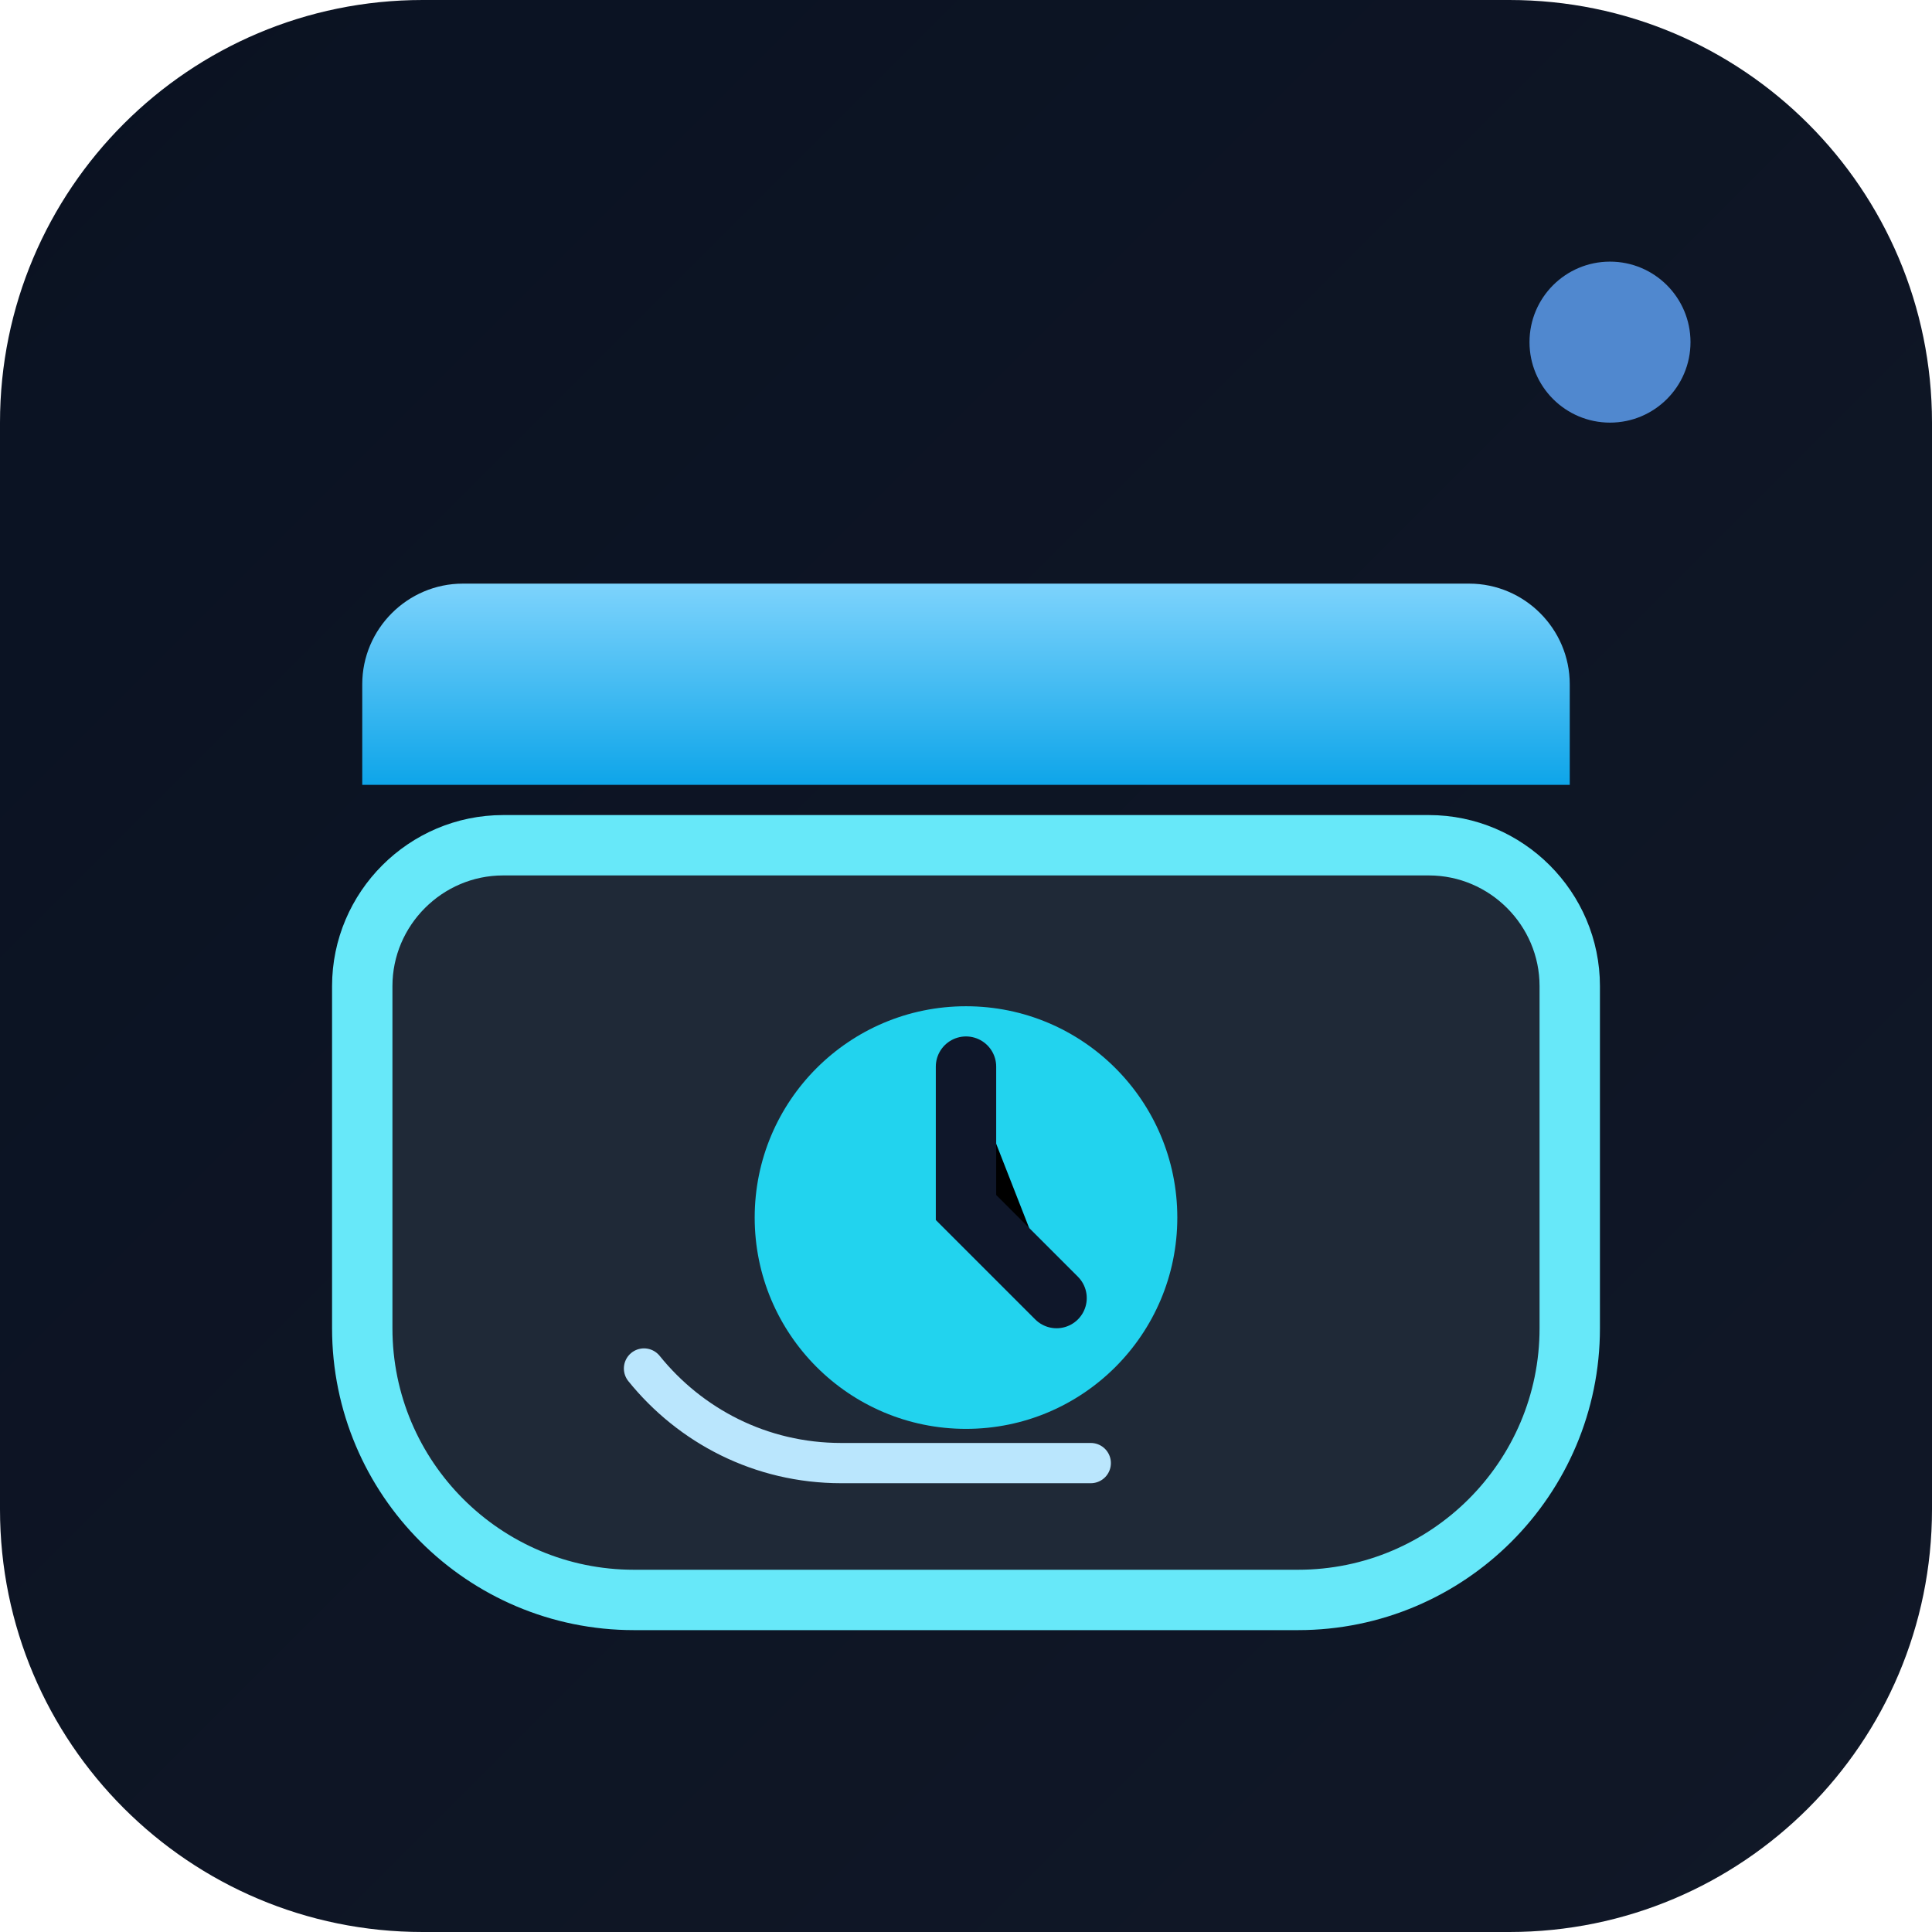
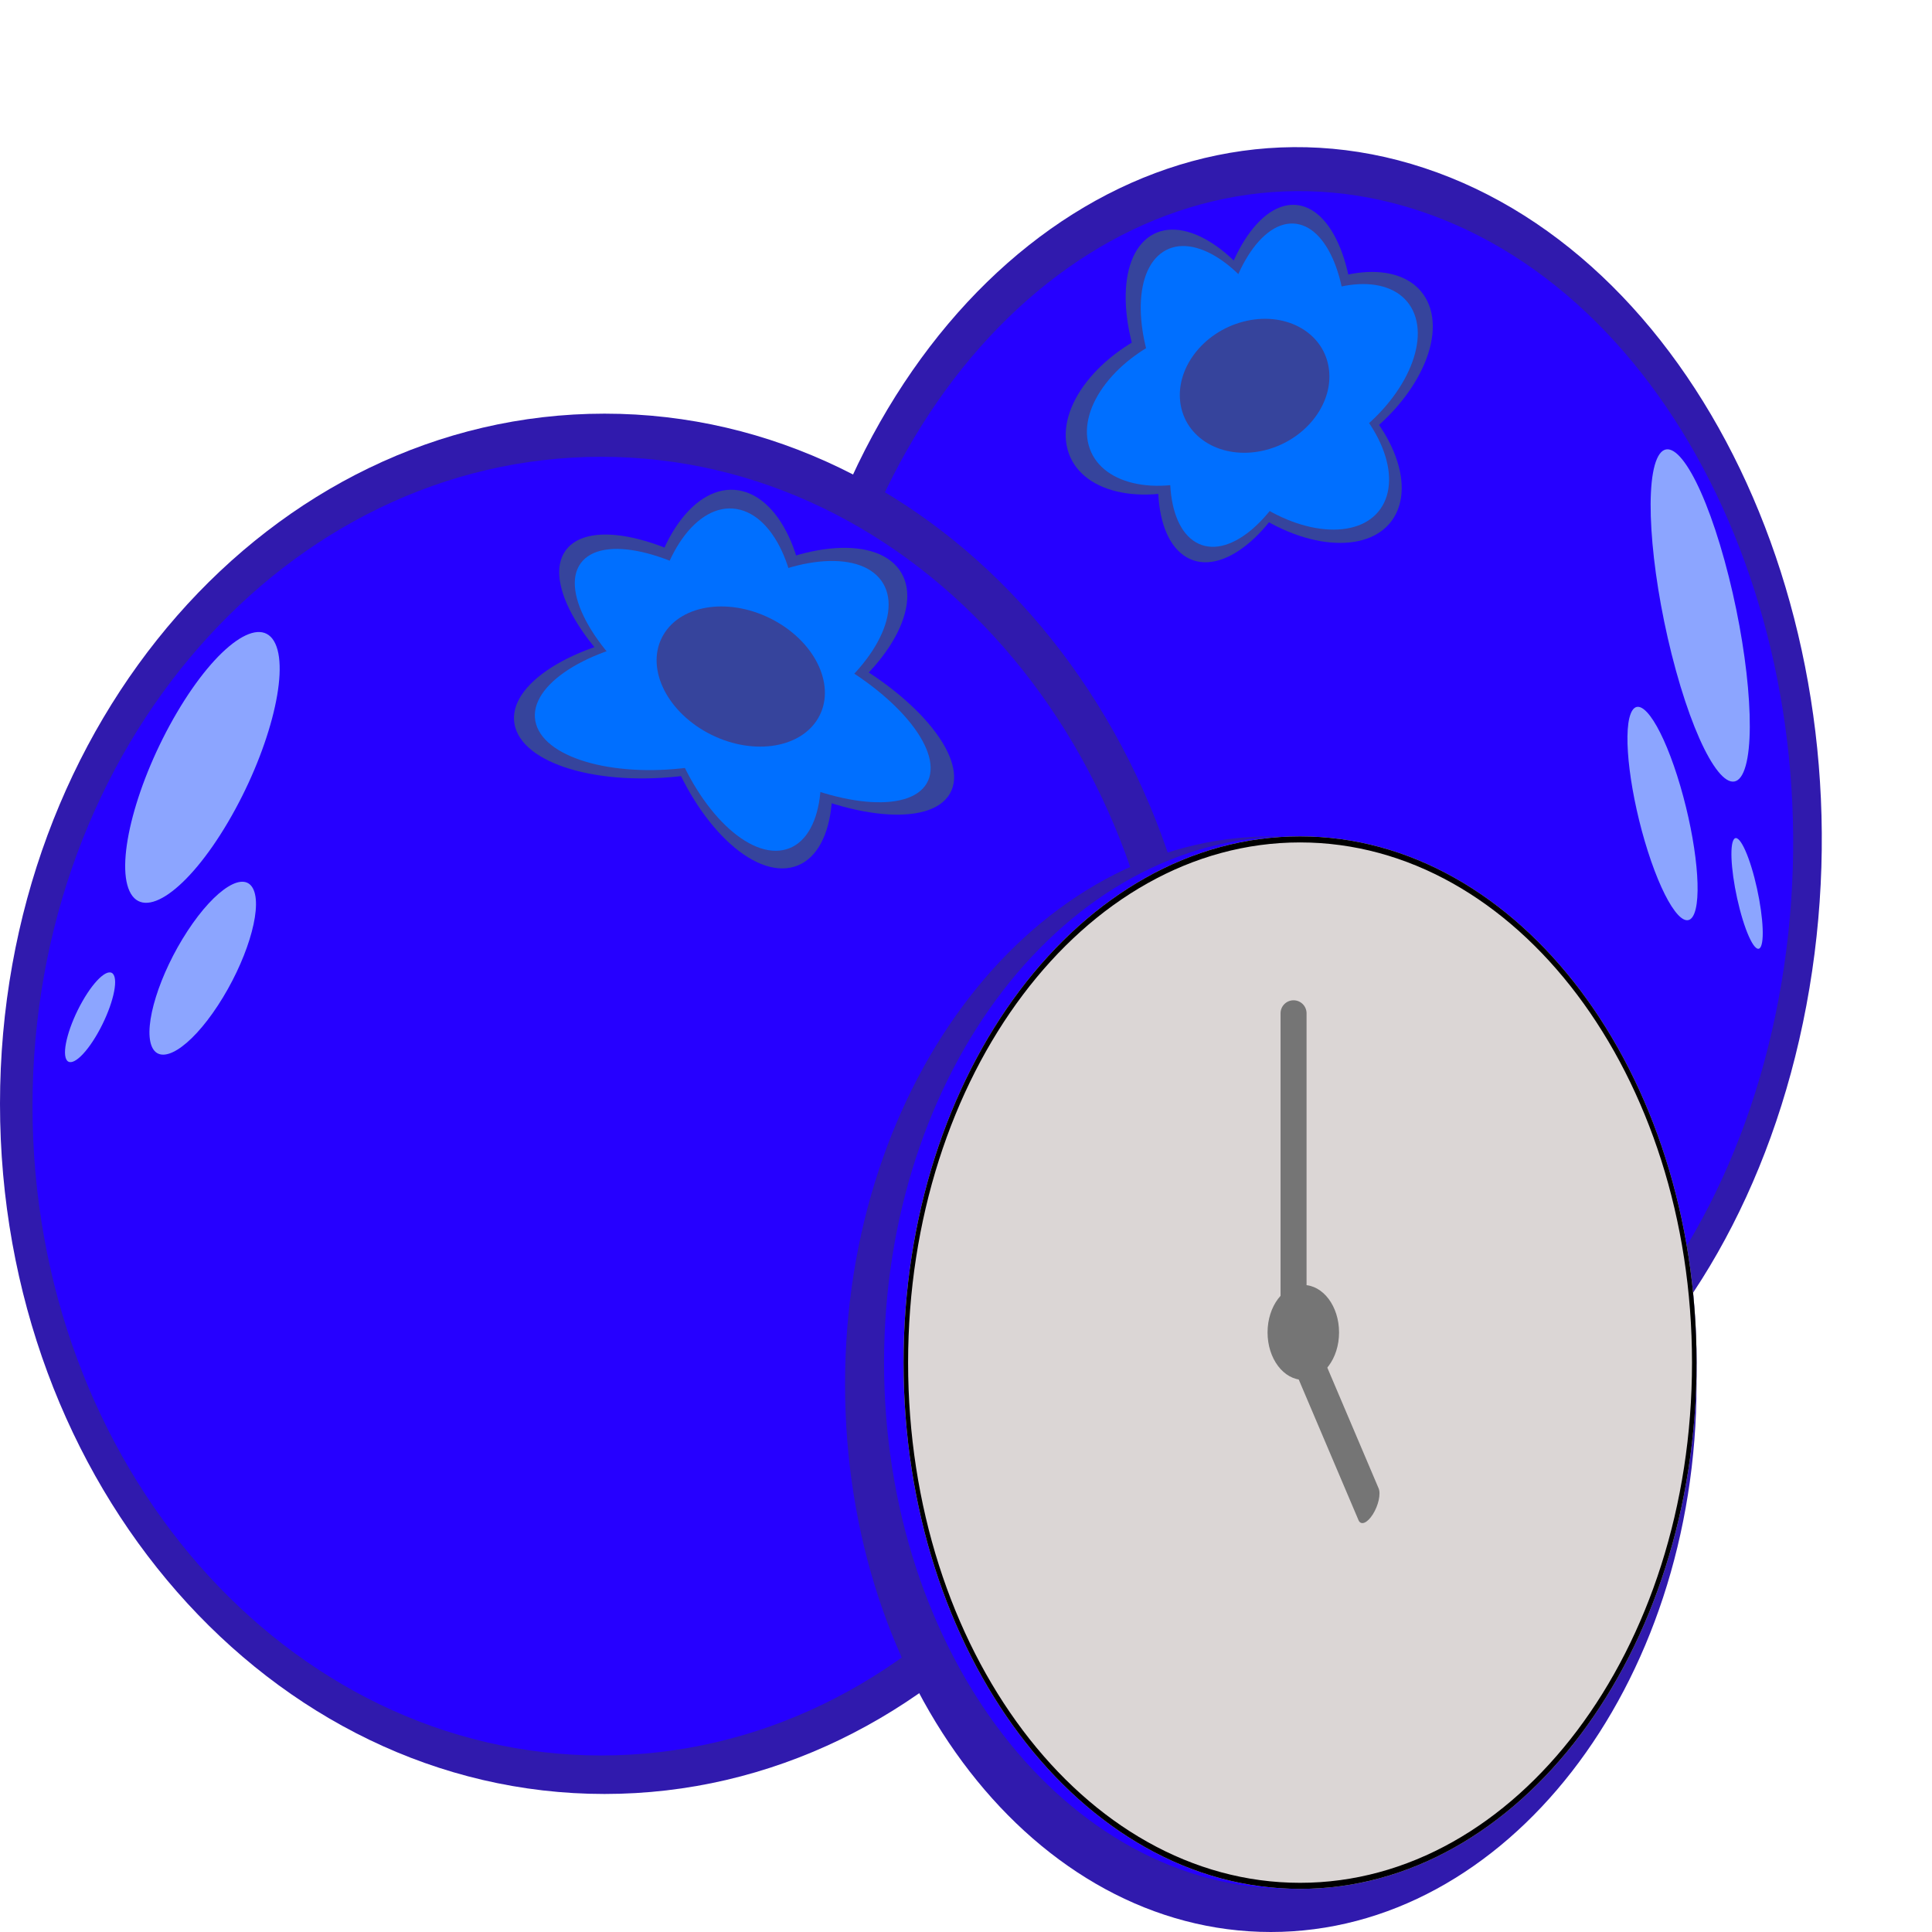
- <svg xmlns="http://www.w3.org/2000/svg" viewBox="0 0 192 192">
-   <defs>
-     <linearGradient id="bg" x1="0" y1="0" x2="1" y2="1">
-       <stop offset="0" stop-color="#0a1222" />
-       <stop offset="1" stop-color="#111827" />
-     </linearGradient>
-     <linearGradient id="frost" x1="0" y1="0" x2="0" y2="1">
-       <stop offset="0" stop-color="#7dd3fc" />
-       <stop offset="1" stop-color="#0ea5e9" />
-     </linearGradient>
-   </defs>
-   <rect width="192" height="192" rx="42" fill="url(#bg)" />
-   <circle cx="160" cy="34" r="8" fill="#60a5fa" opacity="0.8" />
-   <path d="M46 58h100c5.5 0 10 4.5 10 10v10H36V68c0-5.5 4.5-10 10-10z" fill="url(#frost)" />
-   <path d="M50 84h92c7.7 0 14 6.3 14 14v34c0 14.9-12.1 27-27 27H63c-14.9 0-27-12.1-27-27V98c0-7.7 6.3-14 14-14z" fill="#1f2937" stroke="#67e8f9" stroke-width="6" />
-   <circle cx="96" cy="121" r="21" fill="#22d3ee" />
-   <path d="M96 106v14l9 9" stroke="#0f172a" stroke-width="6" stroke-linecap="round" />
-   <path d="M64 136c4.6 5.7 11.6 9.4 19.6 9.4h24.8" stroke="#bae6fd" stroke-width="4" fill="none" stroke-linecap="round" />
+ <svg xmlns="http://www.w3.org/2000/svg" width="128" height="128" viewBox="0 0 128 128" fill="none">
+   <g>
+     <g transform="matrix(-0.97 -0.321 -0.182 0.97 127.999 22.262)">
+       <path d="M0 45.725C0 20.472 15.521 0 34.668 0C53.815 0 69.336 20.472 69.336 45.725C69.336 70.978 53.815 91.449 34.668 91.449C15.521 91.449 0 70.978 0 45.725Z" fill="#301AAD" fill-rule="evenodd" transform="scale(1 1)" />
+       <path d="M0 43.02C0 19.261 14.603 0 32.618 0C50.632 0 65.235 19.261 65.235 43.02C65.235 66.78 50.632 86.041 32.618 86.041C14.603 86.041 0 66.78 0 43.02Z" fill="#2600FF" fill-rule="evenodd" transform="matrix(1 0 0 1 1.864 2.858)" />
+       <g transform="matrix(0.993 0.187 -0.079 0.993 30.568 2.858)">
+         <g transform="scale(1 1)">
+           <path d="M-0.694 9.027C-0.311 4.042 2.181 -4.76837e-07 4.872 -4.76837e-07C7.563 -4.76837e-07 9.434 4.042 9.051 9.027C8.667 14.013 6.175 18.055 3.484 18.055C0.793 18.055 -1.078 14.013 -0.694 9.027Z" fill="#36449C" fill-rule="evenodd" transform="matrix(0.559 -0.901 0.763 0.559 0 9.57)" />
+           <path d="M0.761 9.193C0.341 4.116 2.142 0 4.785 9.53674e-07C7.427 1.90735e-06 9.91 4.116 10.33 9.193C10.751 14.27 8.949 18.385 6.306 18.385C3.664 18.385 1.181 14.27 0.761 9.193Z" fill="#36449C" fill-rule="evenodd" transform="matrix(0.731 0.741 -0.628 0.731 18.001 -0)" />
+           <path d="M0 9.57C0 4.285 2.058 0 4.596 0C7.134 0 9.192 4.285 9.192 9.57C9.192 14.856 7.134 19.14 4.596 19.14C2.058 19.14 0 14.856 0 9.57Z" fill="#36449C" fill-rule="evenodd" transform="matrix(1 0 0 1 7.277 -0)" />
+           <path d="M-0.525 9.461C-0.235 4.236 2.081 0 4.649 3.8147e-06C7.217 3.8147e-06 9.063 4.236 8.773 9.461C8.483 14.687 6.166 18.923 3.599 18.923C1.031 18.923 -0.815 14.687 -0.525 9.461Z" fill="#36449C" fill-rule="evenodd" transform="matrix(-0.934 0.389 -0.33 -0.934 21.065 22.469)" />
+           <path d="M-0.532 8.914C-0.238 3.991 2.209 1.90735e-06 4.935 0C7.66 1.90735e-06 9.631 3.991 9.337 8.914C9.044 13.837 6.596 17.827 3.871 17.827C1.146 17.827 -0.826 13.837 -0.532 8.914Z" fill="#36449C" fill-rule="evenodd" transform="matrix(-0.391 1 -0.847 -0.391 27.194 13.315)" />
+           <path d="M0.494 8.897C0.221 3.983 2.213 0 4.944 0C7.674 1.90735e-06 10.109 3.983 10.382 8.897C10.654 13.81 8.662 17.794 5.932 17.794C3.201 17.794 0.767 13.81 0.494 8.897Z" fill="#36449C" fill-rule="evenodd" transform="matrix(0.358 1.014 -0.859 0.358 16.469 7.074)" />
+         </g>
+         <g transform="matrix(1 0 0 1 1.149 1.248)">
+           <path d="M-0.649 8.144C-0.291 3.646 1.971 -4.76837e-07 4.402 -4.76837e-07C6.833 -9.53674e-07 8.513 3.646 8.154 8.144C7.795 12.642 5.534 16.288 3.103 16.288C0.672 16.288 -1.008 12.642 -0.649 8.144Z" fill="#006FFF" fill-rule="evenodd" transform="matrix(0.559 -0.903 0.761 0.559 0 8.653)" />
+           <path d="M0.712 8.299C0.319 3.715 1.934 0 4.32 0C6.706 -9.53674e-07 8.958 3.715 9.352 8.299C9.745 12.882 8.13 16.598 5.744 16.598C3.358 16.598 1.105 12.882 0.712 8.299Z" fill="#006FFF" fill-rule="evenodd" transform="matrix(0.731 0.743 -0.626 0.731 16.227 0)" />
+           <path d="M0 8.653C0 3.874 1.855 0 4.143 0C6.431 0 8.286 3.874 8.286 8.653C8.286 13.432 6.431 17.306 4.143 17.306C1.855 17.306 0 13.432 0 8.653Z" fill="#006FFF" fill-rule="evenodd" transform="translate(6.56 0)" />
+           <path d="M-0.492 8.551C-0.22 3.828 1.877 1.90735e-06 4.193 1.90735e-06C6.508 0 8.165 3.828 7.893 8.551C7.621 13.273 5.524 17.101 3.208 17.101C0.893 17.101 -0.764 13.273 -0.492 8.551Z" fill="#006FFF" fill-rule="evenodd" transform="matrix(-0.934 0.391 -0.329 -0.934 18.989 20.316)" />
+           <path d="M-0.497 8.038C-0.223 3.599 1.997 0 4.46 0C6.923 0 8.697 3.599 8.422 8.038C8.148 12.477 5.928 16.076 3.465 16.076C1.002 16.076 -0.772 12.477 -0.497 8.038Z" fill="#006FFF" fill-rule="evenodd" transform="matrix(-0.391 1.003 -0.845 -0.391 24.513 12.039)" />
+           <path d="M0.462 8.022C0.207 3.592 2.001 1.90735e-06 4.469 1.90735e-06C6.937 1.90735e-06 9.144 3.592 9.399 8.022C9.654 12.453 7.86 16.045 5.392 16.045C2.924 16.045 0.717 12.453 0.462 8.022Z" fill="#006FFF" fill-rule="evenodd" transform="matrix(0.358 1.017 -0.857 0.358 14.846 6.396)" />
+         </g>
+         <path d="M0.24 4.319C0.107 1.934 2.255 -4.76837e-07 5.036 -9.53674e-07C7.818 0 10.18 1.934 10.312 4.319C10.445 6.705 8.297 8.639 5.516 8.639C2.734 8.639 0.372 6.705 0.24 4.319Z" fill="#36449C" fill-rule="evenodd" transform="matrix(0.934 0.389 -0.33 0.934 9.958 6.241)" />
+       </g>
+       <path d="M-1.531 3.583C-0.686 1.604 3.395 0 7.582 0C11.77 0 14.479 1.604 13.633 3.583C12.788 5.561 8.707 7.165 4.52 7.165C0.332 7.165 -2.377 5.561 -1.531 3.583Z" fill="#8CA5FF" fill-rule="evenodd" transform="matrix(0.616 -1.208 0.514 0.616 5.964 28.006)" />
+       <path d="M-1.031 2.363C-0.462 1.058 2.22 3.8147e-06 4.959 3.8147e-06C7.697 0 9.456 1.058 8.886 2.363C8.317 3.668 5.635 4.726 2.897 4.726C0.158 4.726 -1.6 3.668 -1.031 2.363Z" fill="#8CA5FF" fill-rule="evenodd" transform="matrix(0.656 -1.157 0.492 0.656 7.828 39.437)" />
+       <path d="M-0.443 1.047C-0.199 0.469 1.139 0 2.543 0C3.948 3.8147e-06 4.888 0.469 4.643 1.047C4.398 1.626 3.061 2.095 1.656 2.095C0.252 2.095 -0.688 1.626 -0.443 1.047Z" fill="#8CA5FF" fill-rule="evenodd" transform="matrix(0.602 -1.225 0.521 0.602 3.355 41.724)" />
+     </g>
+     <g transform="matrix(1 0 0 1 0 27.406)">
+       <path d="M0 45.725C0 20.472 17.931 0 40.051 0C62.171 0 80.102 20.472 80.102 45.725C80.102 70.978 62.171 91.449 40.051 91.449C17.931 91.449 0 70.978 0 45.725Z" fill="#301AAD" fill-rule="evenodd" transform="scale(1 1)" />
+       <path d="M0 43.02C0 19.261 16.871 0 37.682 0C58.494 0 75.365 19.261 75.365 43.02C75.365 66.78 58.494 86.041 37.682 86.041C16.871 86.041 0 66.78 0 43.02Z" fill="#2600FF" fill-rule="evenodd" transform="matrix(1 0 0 1 2.153 2.858)" />
+       <g transform="matrix(0.993 0.162 -0.092 0.993 35.314 2.858)">
+         <g transform="matrix(1 0 0 1 -0 0)">
+           <path d="M0.569 9.975C0.255 4.466 2.281 0 5.094 0C7.908 -4.76837e-07 10.443 4.466 10.758 9.975C11.072 15.484 9.046 19.95 6.232 19.95C3.419 19.95 0.883 15.484 0.569 9.975Z" fill="#36449C" fill-rule="evenodd" transform="matrix(0.559 -0.78 0.882 0.559 0 9.57)" />
+           <path d="M-0.604 9.839C-0.27 4.405 2.312 -9.53674e-07 5.165 0C8.017 0 10.059 4.405 9.726 9.839C9.393 15.272 6.81 19.677 3.957 19.677C1.105 19.677 -0.937 15.272 -0.604 9.839Z" fill="#36449C" fill-rule="evenodd" transform="matrix(0.731 0.641 -0.725 0.731 20.797 -0)" />
+           <path d="M0 9.57C0 4.285 2.377 0 5.31 0C8.242 0 10.62 4.285 10.62 9.57C10.62 14.856 8.242 19.14 5.31 19.14C2.377 19.14 0 14.856 0 9.57Z" fill="#36449C" fill-rule="evenodd" transform="matrix(1 0 0 1 8.407 0)" />
+           <path d="M0.397 9.642C0.178 4.317 2.36 0 5.27 0C8.181 -1.90735e-06 10.718 4.317 10.937 9.642C11.156 14.967 8.975 19.284 6.064 19.284C3.153 19.284 0.616 14.967 0.397 9.642Z" fill="#36449C" fill-rule="evenodd" transform="matrix(-0.934 0.337 -0.381 -0.934 24.336 22.469)" />
+           <path d="M0.446 10.077C0.2 4.512 2.258 -3.8147e-06 5.043 0C7.828 0 10.285 4.512 10.531 10.077C10.778 15.642 8.72 20.154 5.935 20.154C3.15 20.154 0.692 15.642 0.446 10.077Z" fill="#36449C" fill-rule="evenodd" transform="matrix(-0.391 0.866 -0.979 -0.391 31.416 13.315)" />
+           <path d="M-0.415 10.093C-0.186 4.519 2.254 9.53674e-07 5.035 -9.53674e-07C7.816 -9.53674e-07 9.884 4.519 9.654 10.093C9.425 15.667 6.985 20.185 4.204 20.185C1.423 20.185 -0.645 15.667 -0.415 10.093Z" fill="#36449C" fill-rule="evenodd" transform="matrix(0.358 0.878 -0.993 0.358 19.027 7.074)" />
+         </g>
+         <g transform="matrix(1 0 0 1 1.327 1.248)">
+           <path d="M0.488 9.001C0.218 4.03 2.06 -4.76837e-07 4.601 0C7.142 0 9.421 4.03 9.691 9.001C9.96 13.972 8.118 18.002 5.577 18.002C3.036 18.002 0.758 13.972 0.488 9.001Z" fill="#006FFF" fill-rule="evenodd" transform="matrix(0.559 -0.782 0.879 0.559 0 8.653)" />
+           <path d="M-0.518 8.884C-0.232 3.977 2.087 9.53674e-07 4.662 9.53674e-07C7.237 9.53674e-07 9.092 3.977 8.806 8.884C8.519 13.79 6.2 17.768 3.625 17.768C1.051 17.768 -0.804 13.79 -0.518 8.884Z" fill="#006FFF" fill-rule="evenodd" transform="matrix(0.731 0.643 -0.723 0.731 18.746 -0)" />
+           <path d="M0 8.653C0 3.874 2.143 0 4.786 0C7.43 0 9.573 3.874 9.573 8.653C9.573 13.432 7.43 17.306 4.786 17.306C2.143 17.306 0 13.432 0 8.653Z" fill="#006FFF" fill-rule="evenodd" transform="matrix(1 0 0 1 7.578 -0)" />
+           <path d="M0.341 8.715C0.153 3.902 2.128 1.90735e-06 4.752 0C7.377 0 9.657 3.902 9.846 8.715C10.034 13.528 8.059 17.43 5.434 17.43C2.81 17.43 0.529 13.528 0.341 8.715Z" fill="#006FFF" fill-rule="evenodd" transform="matrix(-0.934 0.338 -0.38 -0.934 21.937 20.316)" />
+           <path d="M0.382 9.088C0.171 4.069 2.04 1.90735e-06 4.557 -1.90735e-06C7.074 -1.90735e-06 9.285 4.069 9.496 9.088C9.708 14.107 7.838 18.176 5.322 18.176C2.805 18.176 0.593 14.107 0.382 9.088Z" fill="#006FFF" fill-rule="evenodd" transform="matrix(-0.391 0.868 -0.976 -0.391 28.319 12.039)" />
+           <path d="M-0.356 9.102C-0.159 4.075 2.037 9.53674e-07 4.55 0C7.063 0 8.941 4.075 8.745 9.102C8.548 14.128 6.351 18.203 3.838 18.203C1.325 18.203 -0.553 14.128 -0.356 9.102Z" fill="#006FFF" fill-rule="evenodd" transform="matrix(0.358 0.881 -0.99 0.358 17.151 6.396)" />
+         </g>
+         <path d="M-0.181 4.402C-0.081 1.971 2.556 9.53674e-07 5.709 0C8.863 4.76837e-07 11.338 1.971 11.238 4.402C11.137 6.833 8.5 8.804 5.347 8.804C2.194 8.804 -0.281 6.833 -0.181 4.402Z" fill="#36449C" fill-rule="evenodd" transform="matrix(0.934 0.337 -0.381 0.934 11.505 6.241)" />
+       </g>
+       <path d="M-1.114 4.003C-0.499 1.792 3.51 0 7.84 3.8147e-06C12.169 0 15.18 1.792 14.565 4.003C13.95 6.214 9.941 8.006 5.611 8.006C1.282 8.006 -1.73 6.214 -1.114 4.003Z" fill="#8CA5FF" fill-rule="evenodd" transform="matrix(0.616 -1.046 0.594 0.616 6.891 28.006)" />
+       <path d="M-0.746 2.625C-0.334 1.175 2.309 0 5.157 0C8.004 -3.8147e-06 9.979 1.175 9.567 2.625C9.155 4.075 6.513 5.251 3.665 5.251C0.817 5.251 -1.158 4.075 -0.746 2.625Z" fill="#8CA5FF" fill-rule="evenodd" transform="matrix(0.656 -1.002 0.569 0.656 9.044 39.437)" />
+       <path d="M-0.323 1.172C-0.145 0.525 1.175 0 2.625 0C4.074 0 5.104 0.525 4.926 1.172C4.747 1.82 3.428 2.345 1.978 2.345C0.529 2.345 -0.502 1.82 -0.323 1.172Z" fill="#8CA5FF" fill-rule="evenodd" transform="matrix(0.602 -1.06 0.602 0.602 3.876 41.724)" />
+     </g>
+     <path d="M0 36.294C0 16.249 12.629 0 28.208 0C43.787 0 56.416 16.249 56.416 36.294C56.416 56.339 43.787 72.588 28.208 72.588C12.629 72.588 0 56.339 0 36.294Z" fill="#301AAD" fill-rule="evenodd" transform="matrix(1 0 0 1 55.986 55.412)" />
+     <path d="M0 34.865C0 15.61 12.051 0 26.916 0C41.781 0 53.832 15.61 53.832 34.865C53.832 54.12 41.781 69.73 26.916 69.73C12.051 69.73 0 54.12 0 34.865Z" fill="#2600FF" fill-rule="evenodd" transform="matrix(1 0 0 1 58.57 55.412)" />
+     <path d="M0 34.865C0 15.61 11.761 0 26.27 0C40.779 0 52.54 15.61 52.54 34.865C52.54 54.12 40.779 69.73 26.27 69.73C11.761 69.73 0 54.12 0 34.865Z" fill="#DBD6D5" fill-rule="evenodd" transform="translate(59.862 55.412)" />
+     <path d="M52.238 34.865C52.238 34.865 52.54 34.865 52.54 34.865C52.54 54.12 40.779 69.73 26.27 69.73C11.761 69.73 0 54.12 0 34.865C0 15.61 11.761 0 26.27 0C40.779 0 52.54 15.61 52.54 34.865C52.54 34.865 52.238 34.865 52.238 34.865C52.238 15.831 40.612 0.401 26.27 0.401C11.928 0.401 0.302 15.831 0.302 34.865C0.302 53.899 11.928 69.329 26.27 69.329C40.612 69.329 52.238 53.899 52.238 34.865Z" fill="#000000" fill-rule="evenodd" transform="translate(59.862 55.412)" />
+     <path d="M0 3.144C0 1.407 1.06 0 2.369 0C3.677 0 4.737 1.407 4.737 3.144C4.737 4.88 3.677 6.287 2.369 6.287C1.06 6.287 0 4.88 0 3.144Z" fill="#757575" fill-rule="evenodd" transform="translate(83.979 85.133)" />
+     <path d="M0.861 0L0.861 0C1.337 0 1.723 0.386 1.723 0.861L1.723 23.144C1.723 23.62 1.337 24.005 0.861 24.005L0.861 24.005C0.386 24.005 0 23.62 0 23.144L0 0.861C0 0.386 0.386 0 0.861 0L0.861 0Z" fill="#757575" transform="matrix(1 0 0 1 84.84 66.272)" />
+     <path d="M1.036 0L1.036 0C1.608 0 1.981 0.321 1.87 0.716L-1.618 13.064C-1.73 13.46 -2.284 13.78 -2.857 13.78L-2.857 13.78C-3.429 13.78 -3.802 13.46 -3.69 13.064L-0.202 0.716C-0.091 0.321 0.464 0 1.036 0L1.036 0Z" fill="#757575" transform="matrix(0.643 -1.017 0.577 0.643 84.84 88.563)" />
+   </g>
</svg>
